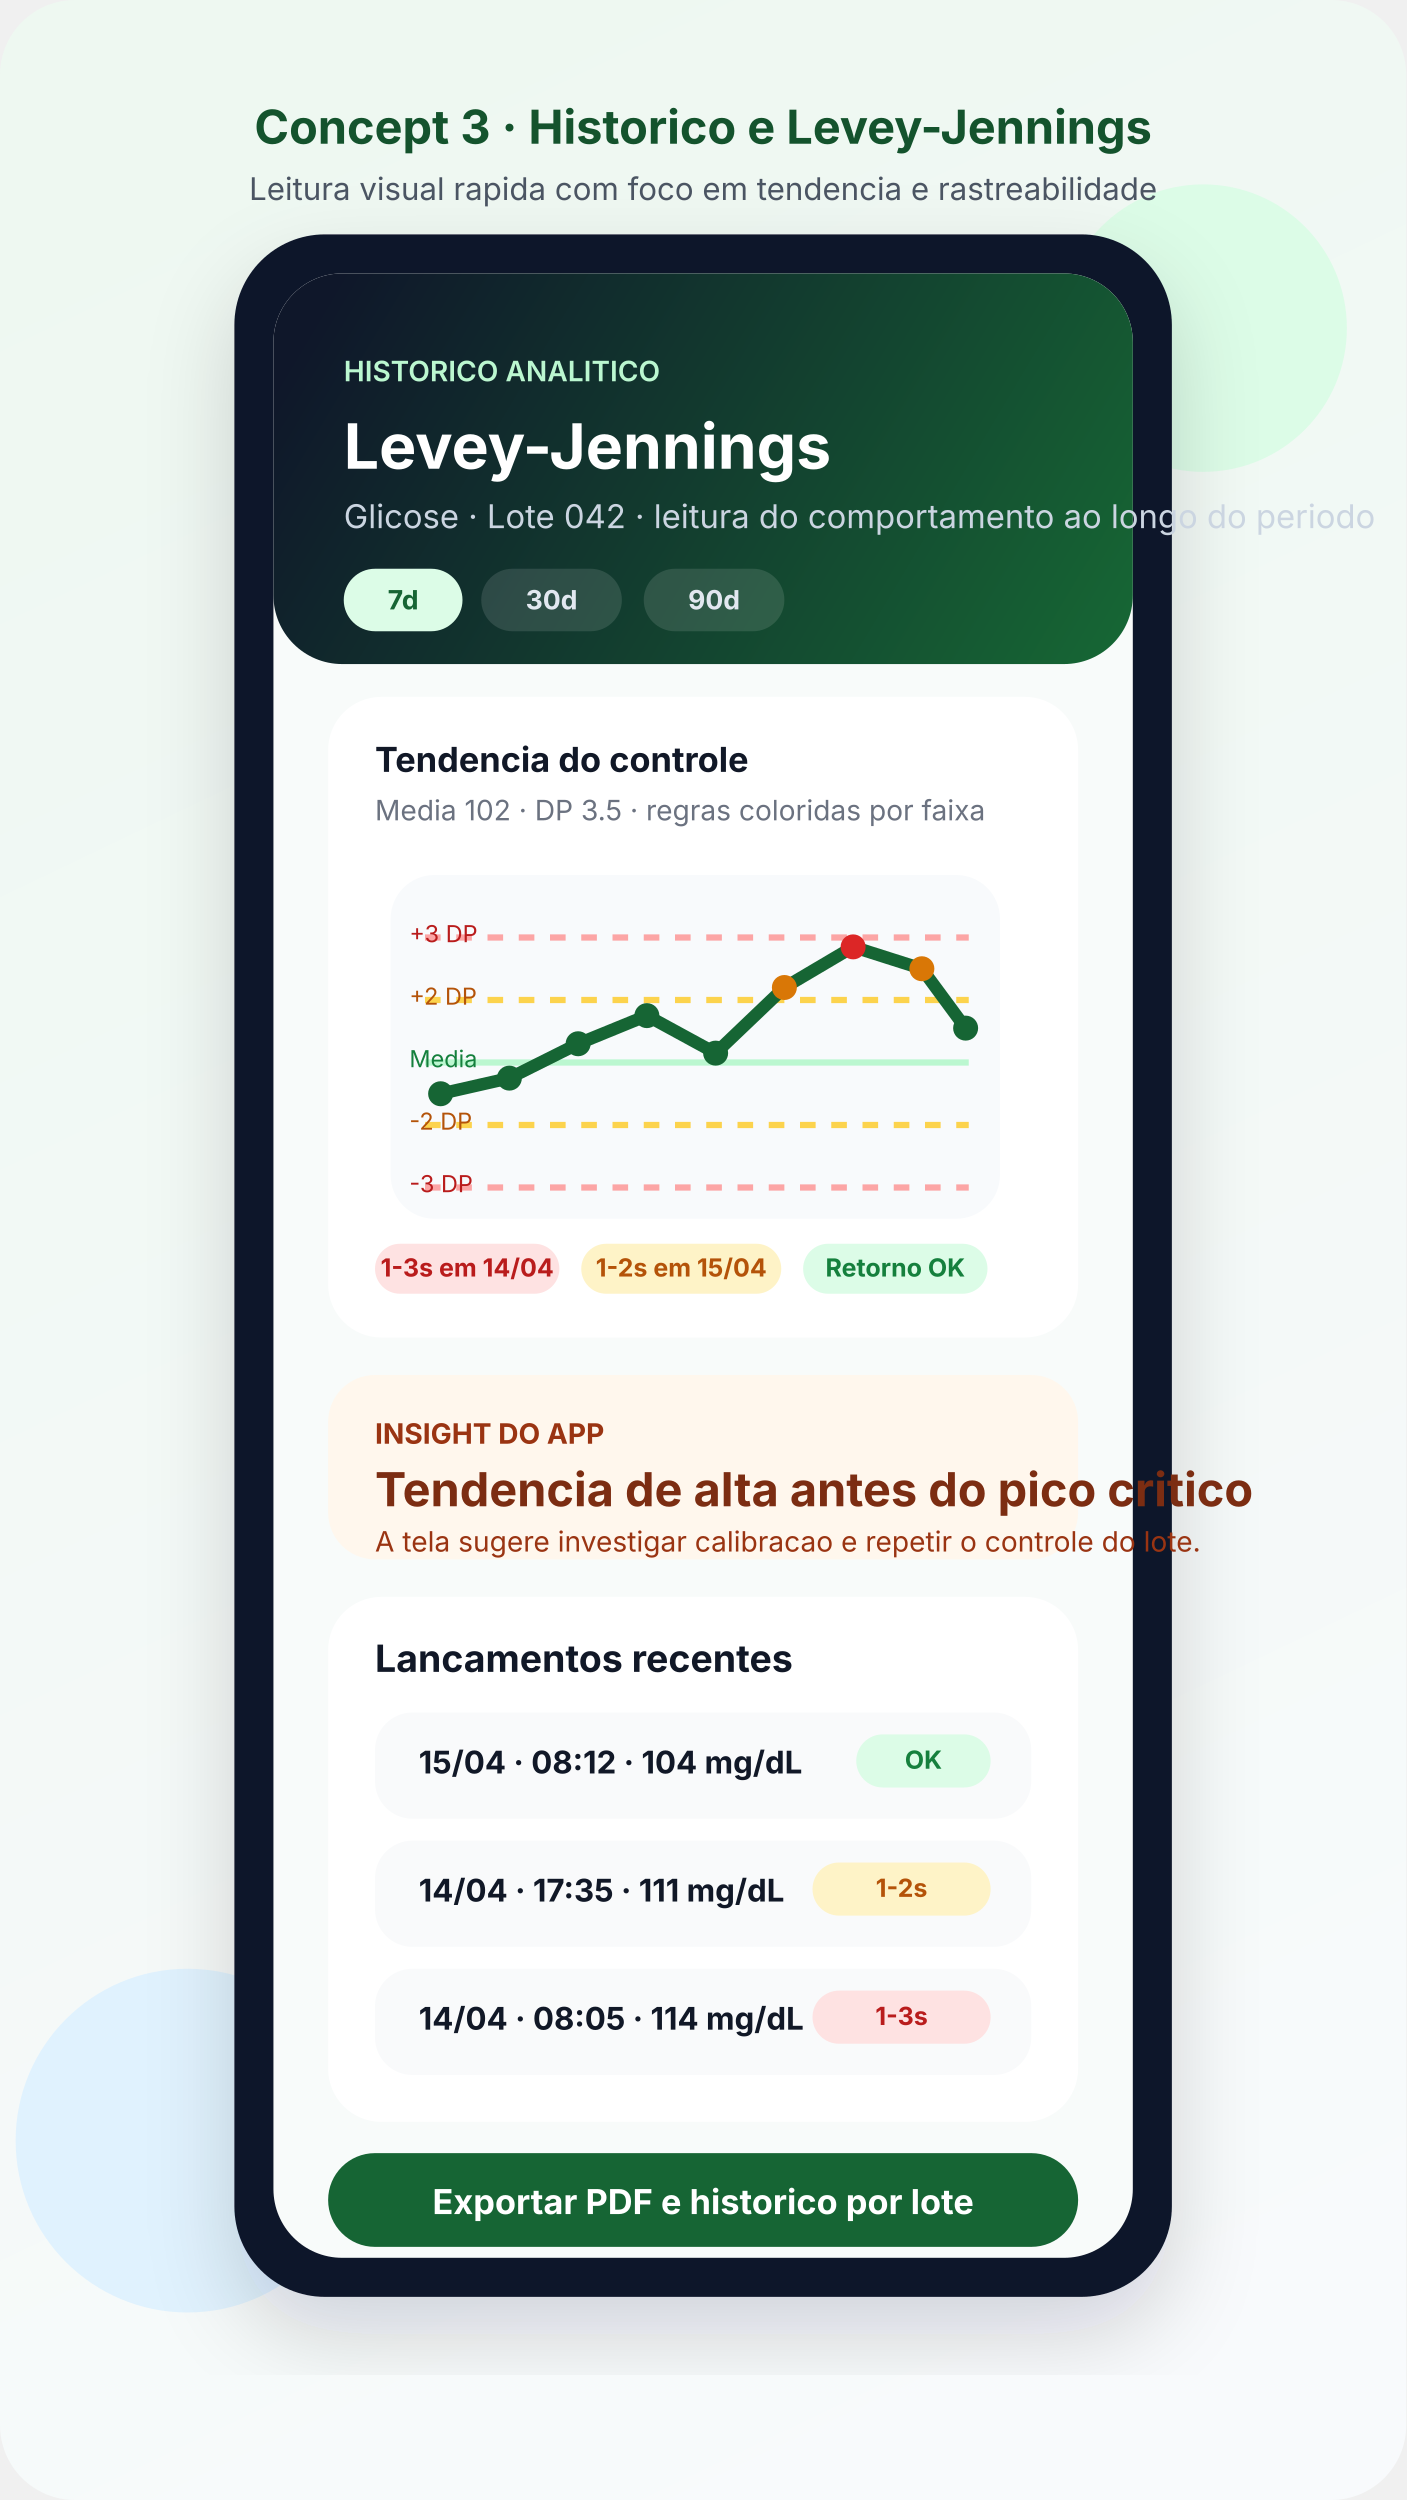
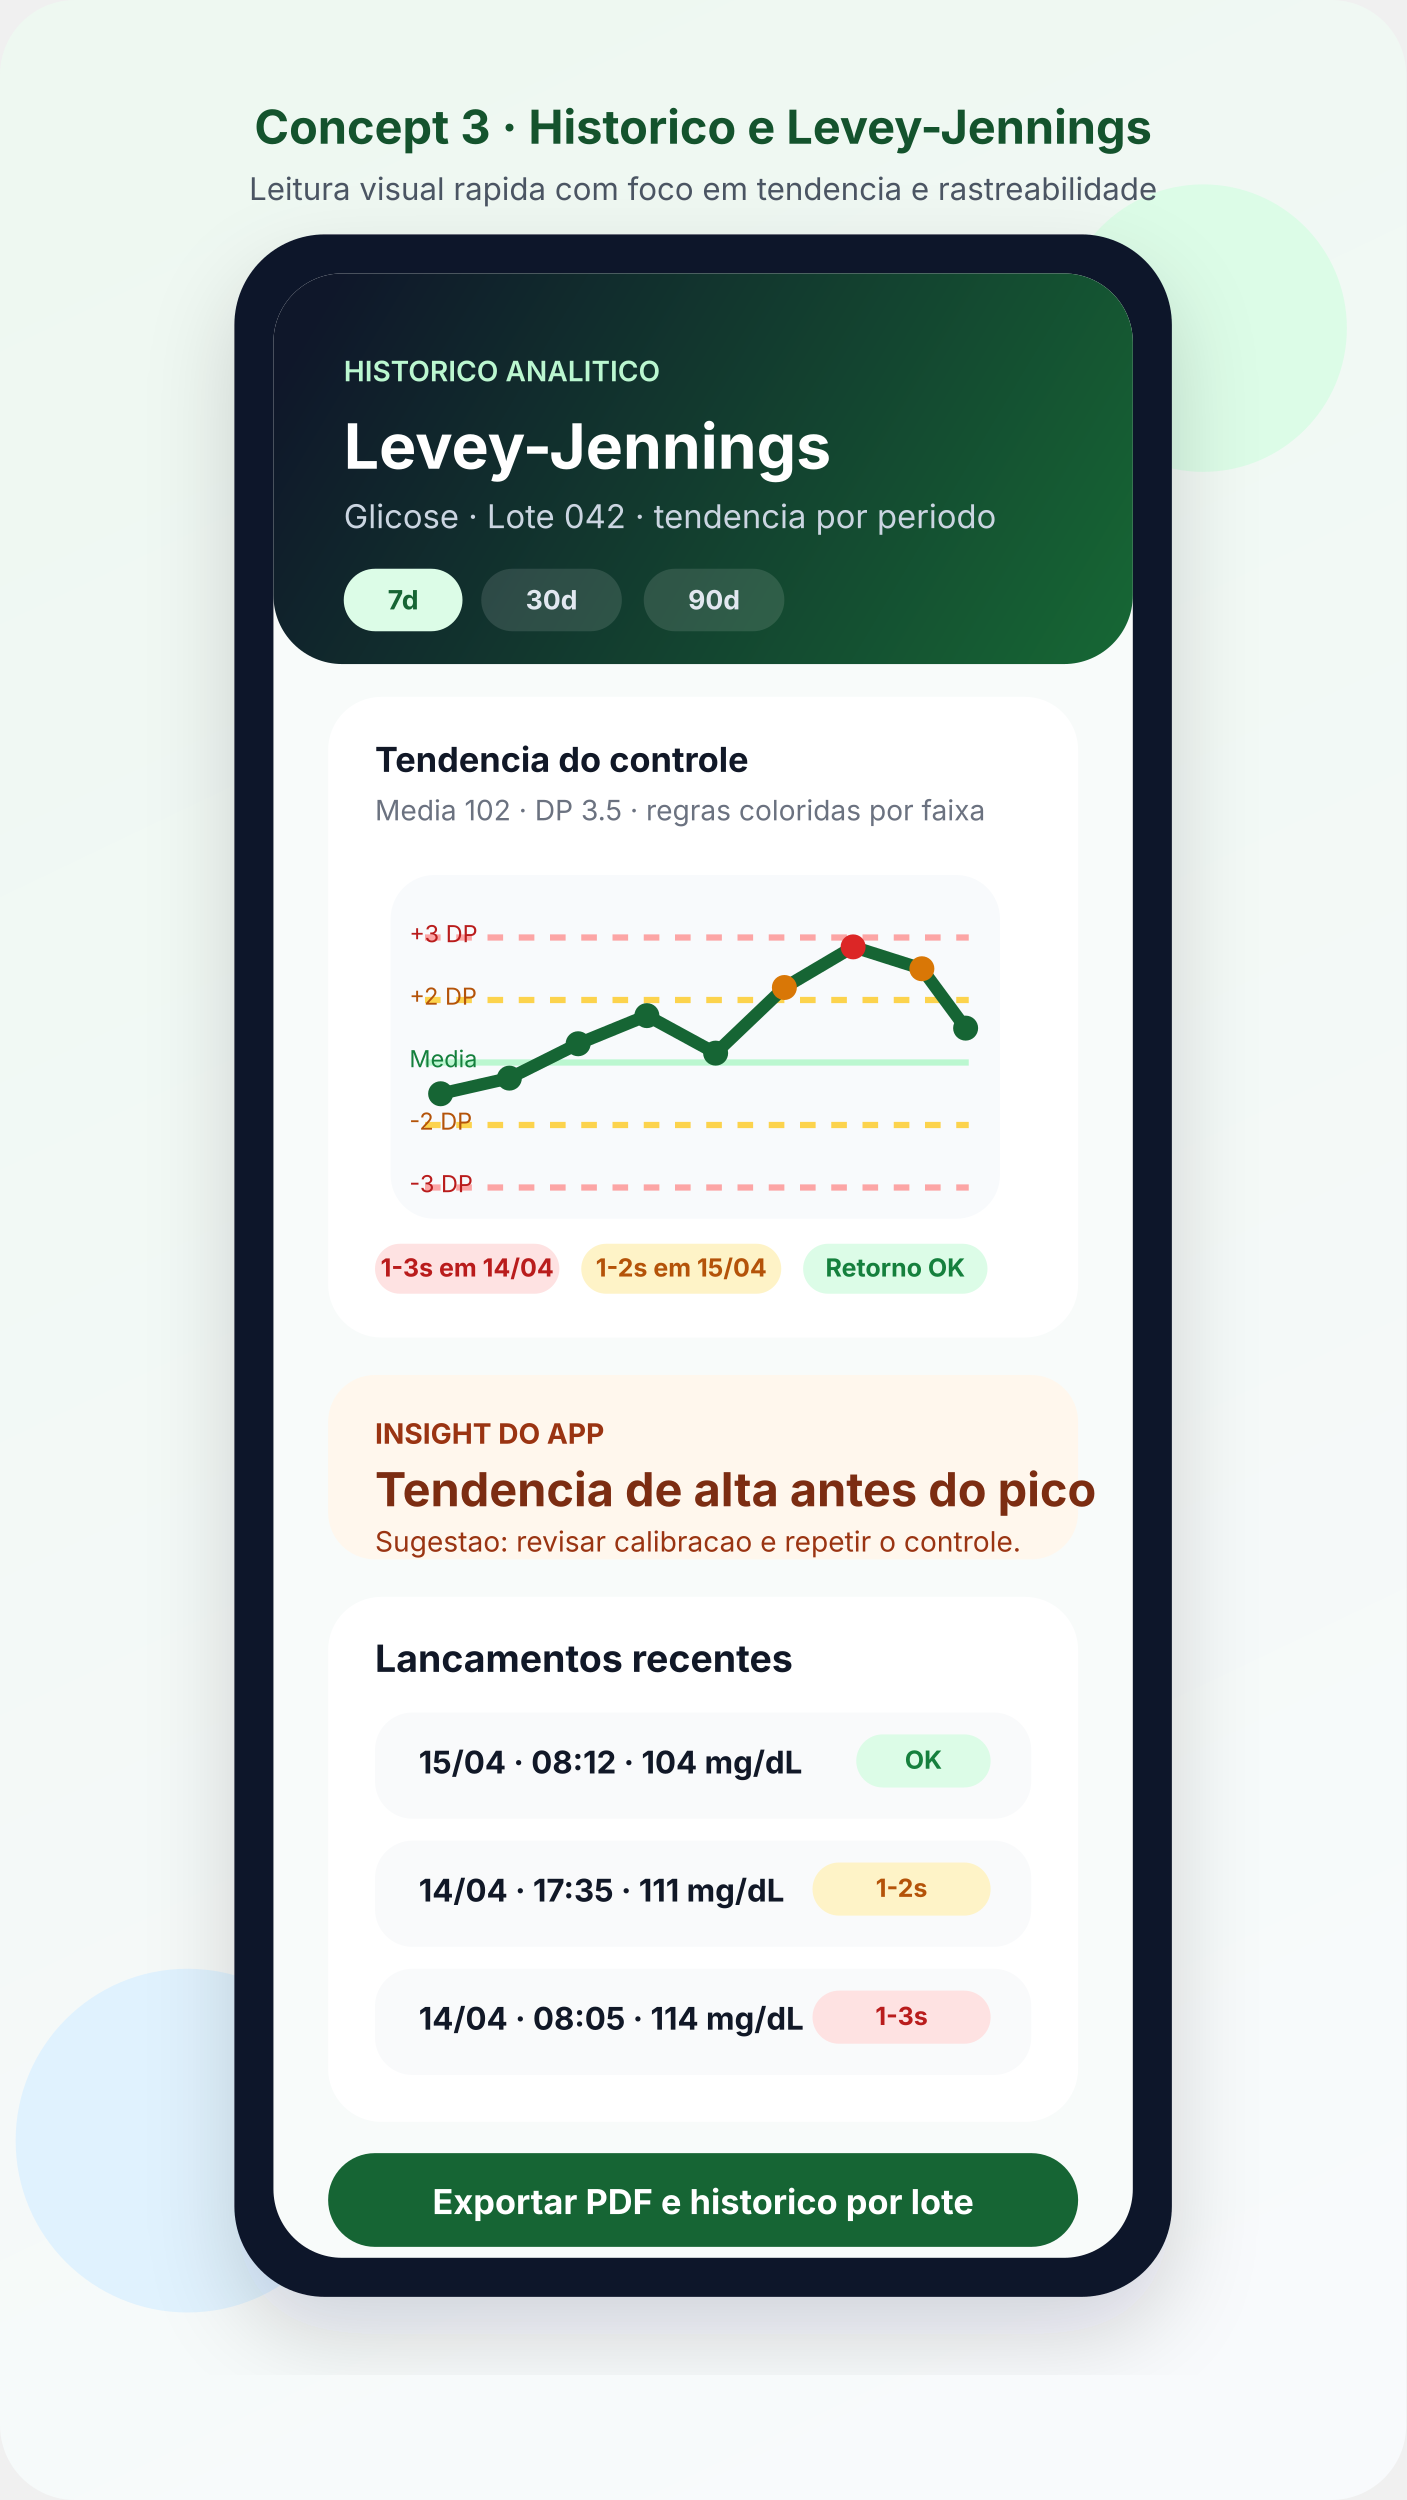
<svg xmlns="http://www.w3.org/2000/svg" width="900" height="1600" viewBox="0 0 900 1600" fill="none">
  <defs>
    <linearGradient id="bgHist" x1="100" y1="90" x2="780" y2="1510" gradientUnits="userSpaceOnUse">
      <stop stop-color="#EEF8F1" />
      <stop offset="1" stop-color="#F8FAFC" />
    </linearGradient>
    <linearGradient id="bannerHist" x1="210" y1="190" x2="676" y2="468" gradientUnits="userSpaceOnUse">
      <stop stop-color="#0F172A" />
      <stop offset="1" stop-color="#166534" />
    </linearGradient>
    <filter id="shadowHist" x="80" y="90" width="740" height="1430" filterUnits="userSpaceOnUse" color-interpolation-filters="sRGB">
      <feDropShadow dx="0" dy="24" stdDeviation="28" flood-color="#0F172A" flood-opacity="0.16" />
    </filter>
  </defs>
  <rect width="900" height="1600" rx="48" fill="url(#bgHist)" />
  <circle cx="770" cy="210" r="92" fill="#DCFCE7" />
  <circle cx="120" cy="1370" r="110" fill="#E0F2FE" />
  <text x="450" y="92" text-anchor="middle" fill="#14532D" font-family="Inter, Arial, sans-serif" font-size="30" font-weight="700">Concept 3 · Historico e Levey-Jennings</text>
  <text x="450" y="128" text-anchor="middle" fill="#4B5563" font-family="Inter, Arial, sans-serif" font-size="20">Leitura visual rapida com foco em tendencia e rastreabilidade</text>
  <g filter="url(#shadowHist)">
    <rect x="150" y="150" width="600" height="1320" rx="58" fill="#0F172A" />
    <rect x="175" y="175" width="550" height="1270" rx="44" fill="#F8FBFA" />
    <rect x="350" y="192" width="200" height="26" rx="13" fill="#0B1220" />
  </g>
  <rect x="175" y="175" width="550" height="250" rx="44" fill="url(#bannerHist)" />
  <text x="220" y="244" fill="#BBF7D0" font-family="Inter, Arial, sans-serif" font-size="18" font-weight="600">HISTORICO ANALITICO</text>
  <text x="220" y="300" fill="white" font-family="Inter, Arial, sans-serif" font-size="40" font-weight="700">Levey-Jennings</text>
-   <text x="220" y="338" fill="#CBD5E1" font-family="Inter, Arial, sans-serif" font-size="21">Glicose · Lote 042 · leitura do comportamento ao longo do periodo</text>
+   <text x="220" y="338" fill="#CBD5E1" font-family="Inter, Arial, sans-serif" font-size="21">Glicose · Lote 042 · tendencia por periodo</text>
  <rect x="220" y="364" width="76" height="40" rx="20" fill="#DCFCE7" />
  <text x="258" y="390" text-anchor="middle" fill="#166534" font-family="Inter, Arial, sans-serif" font-size="17" font-weight="700">7d</text>
  <rect x="308" y="364" width="90" height="40" rx="20" fill="rgba(255,255,255,0.12)" />
  <text x="353" y="390" text-anchor="middle" fill="#E2E8F0" font-family="Inter, Arial, sans-serif" font-size="17" font-weight="700">30d</text>
  <rect x="412" y="364" width="90" height="40" rx="20" fill="rgba(255,255,255,0.12)" />
  <text x="457" y="390" text-anchor="middle" fill="#E2E8F0" font-family="Inter, Arial, sans-serif" font-size="17" font-weight="700">90d</text>
  <rect x="210" y="446" width="480" height="410" rx="34" fill="white" />
  <text x="240" y="494" fill="#111827" font-family="Inter, Arial, sans-serif" font-size="22" font-weight="700">Tendencia do controle</text>
  <text x="240" y="525" fill="#6B7280" font-family="Inter, Arial, sans-serif" font-size="18">Media 102 · DP 3.5 · regras coloridas por faixa</text>
  <rect x="250" y="560" width="390" height="220" rx="28" fill="#F8FAFC" />
  <line x1="272" y1="600" x2="620" y2="600" stroke="#FCA5A5" stroke-width="4" stroke-dasharray="10 10" />
  <line x1="272" y1="640" x2="620" y2="640" stroke="#FCD34D" stroke-width="4" stroke-dasharray="10 10" />
  <line x1="272" y1="680" x2="620" y2="680" stroke="#BBF7D0" stroke-width="4" />
  <line x1="272" y1="720" x2="620" y2="720" stroke="#FCD34D" stroke-width="4" stroke-dasharray="10 10" />
  <line x1="272" y1="760" x2="620" y2="760" stroke="#FCA5A5" stroke-width="4" stroke-dasharray="10 10" />
  <polyline points="282,700 326,690 370,668 414,650 458,674 502,632 546,606 590,620 618,658" fill="none" stroke="#166534" stroke-width="8" stroke-linecap="round" stroke-linejoin="round" />
  <circle cx="282" cy="700" r="8" fill="#166534" />
  <circle cx="326" cy="690" r="8" fill="#166534" />
  <circle cx="370" cy="668" r="8" fill="#166534" />
  <circle cx="414" cy="650" r="8" fill="#166534" />
  <circle cx="458" cy="674" r="8" fill="#166534" />
  <circle cx="502" cy="632" r="8" fill="#D97706" />
  <circle cx="546" cy="606" r="8" fill="#DC2626" />
  <circle cx="590" cy="620" r="8" fill="#D97706" />
  <circle cx="618" cy="658" r="8" fill="#166534" />
  <text x="262" y="603" fill="#B91C1C" font-family="Inter, Arial, sans-serif" font-size="15">+3 DP</text>
  <text x="262" y="643" fill="#B45309" font-family="Inter, Arial, sans-serif" font-size="15">+2 DP</text>
  <text x="262" y="683" fill="#15803D" font-family="Inter, Arial, sans-serif" font-size="15">Media</text>
  <text x="262" y="723" fill="#B45309" font-family="Inter, Arial, sans-serif" font-size="15">-2 DP</text>
  <text x="262" y="763" fill="#B91C1C" font-family="Inter, Arial, sans-serif" font-size="15">-3 DP</text>
  <rect x="240" y="796" width="118" height="32" rx="16" fill="#FEE2E2" />
  <text x="299" y="817" text-anchor="middle" fill="#B91C1C" font-family="Inter, Arial, sans-serif" font-size="16" font-weight="700">1-3s em 14/04</text>
  <rect x="372" y="796" width="128" height="32" rx="16" fill="#FEF3C7" />
  <text x="436" y="817" text-anchor="middle" fill="#B45309" font-family="Inter, Arial, sans-serif" font-size="16" font-weight="700">1-2s em 15/04</text>
  <rect x="514" y="796" width="118" height="32" rx="16" fill="#DCFCE7" />
  <text x="573" y="817" text-anchor="middle" fill="#15803D" font-family="Inter, Arial, sans-serif" font-size="16" font-weight="700">Retorno OK</text>
  <rect x="210" y="880" width="480" height="118" rx="30" fill="#FFF7ED" />
  <text x="240" y="924" fill="#9A3412" font-family="Inter, Arial, sans-serif" font-size="18" font-weight="700">INSIGHT DO APP</text>
-   <text x="240" y="964" fill="#7C2D12" font-family="Inter, Arial, sans-serif" font-size="30" font-weight="700">Tendencia de alta antes do pico critico</text>
-   <text x="240" y="993" fill="#9A3412" font-family="Inter, Arial, sans-serif" font-size="18">A tela sugere investigar calibracao e repetir o controle do lote.</text>
+   <text x="240" y="964" fill="#7C2D12" font-family="Inter, Arial, sans-serif" font-size="30" font-weight="700">Tendencia de alta antes do pico</text>
+   <text x="240" y="993" fill="#9A3412" font-family="Inter, Arial, sans-serif" font-size="18">Sugestao: revisar calibracao e repetir o controle.</text>
  <rect x="210" y="1022" width="480" height="336" rx="34" fill="white" />
  <text x="240" y="1070" fill="#111827" font-family="Inter, Arial, sans-serif" font-size="24" font-weight="700">Lancamentos recentes</text>
  <rect x="240" y="1096" width="420" height="68" rx="24" fill="#F9FAFB" />
  <text x="268" y="1135" fill="#111827" font-family="Inter, Arial, sans-serif" font-size="20" font-weight="700">15/04 · 08:12 · 104 mg/dL</text>
  <rect x="548" y="1110" width="86" height="34" rx="17" fill="#DCFCE7" />
  <text x="591" y="1132" text-anchor="middle" fill="#15803D" font-family="Inter, Arial, sans-serif" font-size="16" font-weight="700">OK</text>
  <rect x="240" y="1178" width="420" height="68" rx="24" fill="#F9FAFB" />
  <text x="268" y="1217" fill="#111827" font-family="Inter, Arial, sans-serif" font-size="20" font-weight="700">14/04 · 17:35 · 111 mg/dL</text>
  <rect x="520" y="1192" width="114" height="34" rx="17" fill="#FEF3C7" />
  <text x="577" y="1214" text-anchor="middle" fill="#B45309" font-family="Inter, Arial, sans-serif" font-size="16" font-weight="700">1-2s</text>
  <rect x="240" y="1260" width="420" height="68" rx="24" fill="#F9FAFB" />
  <text x="268" y="1299" fill="#111827" font-family="Inter, Arial, sans-serif" font-size="20" font-weight="700">14/04 · 08:05 · 114 mg/dL</text>
  <rect x="520" y="1274" width="114" height="34" rx="17" fill="#FEE2E2" />
  <text x="577" y="1296" text-anchor="middle" fill="#B91C1C" font-family="Inter, Arial, sans-serif" font-size="16" font-weight="700">1-3s</text>
  <rect x="210" y="1378" width="480" height="60" rx="30" fill="#166534" />
  <text x="450" y="1417" text-anchor="middle" fill="white" font-family="Inter, Arial, sans-serif" font-size="22" font-weight="700">Exportar PDF e historico por lote</text>
</svg>
